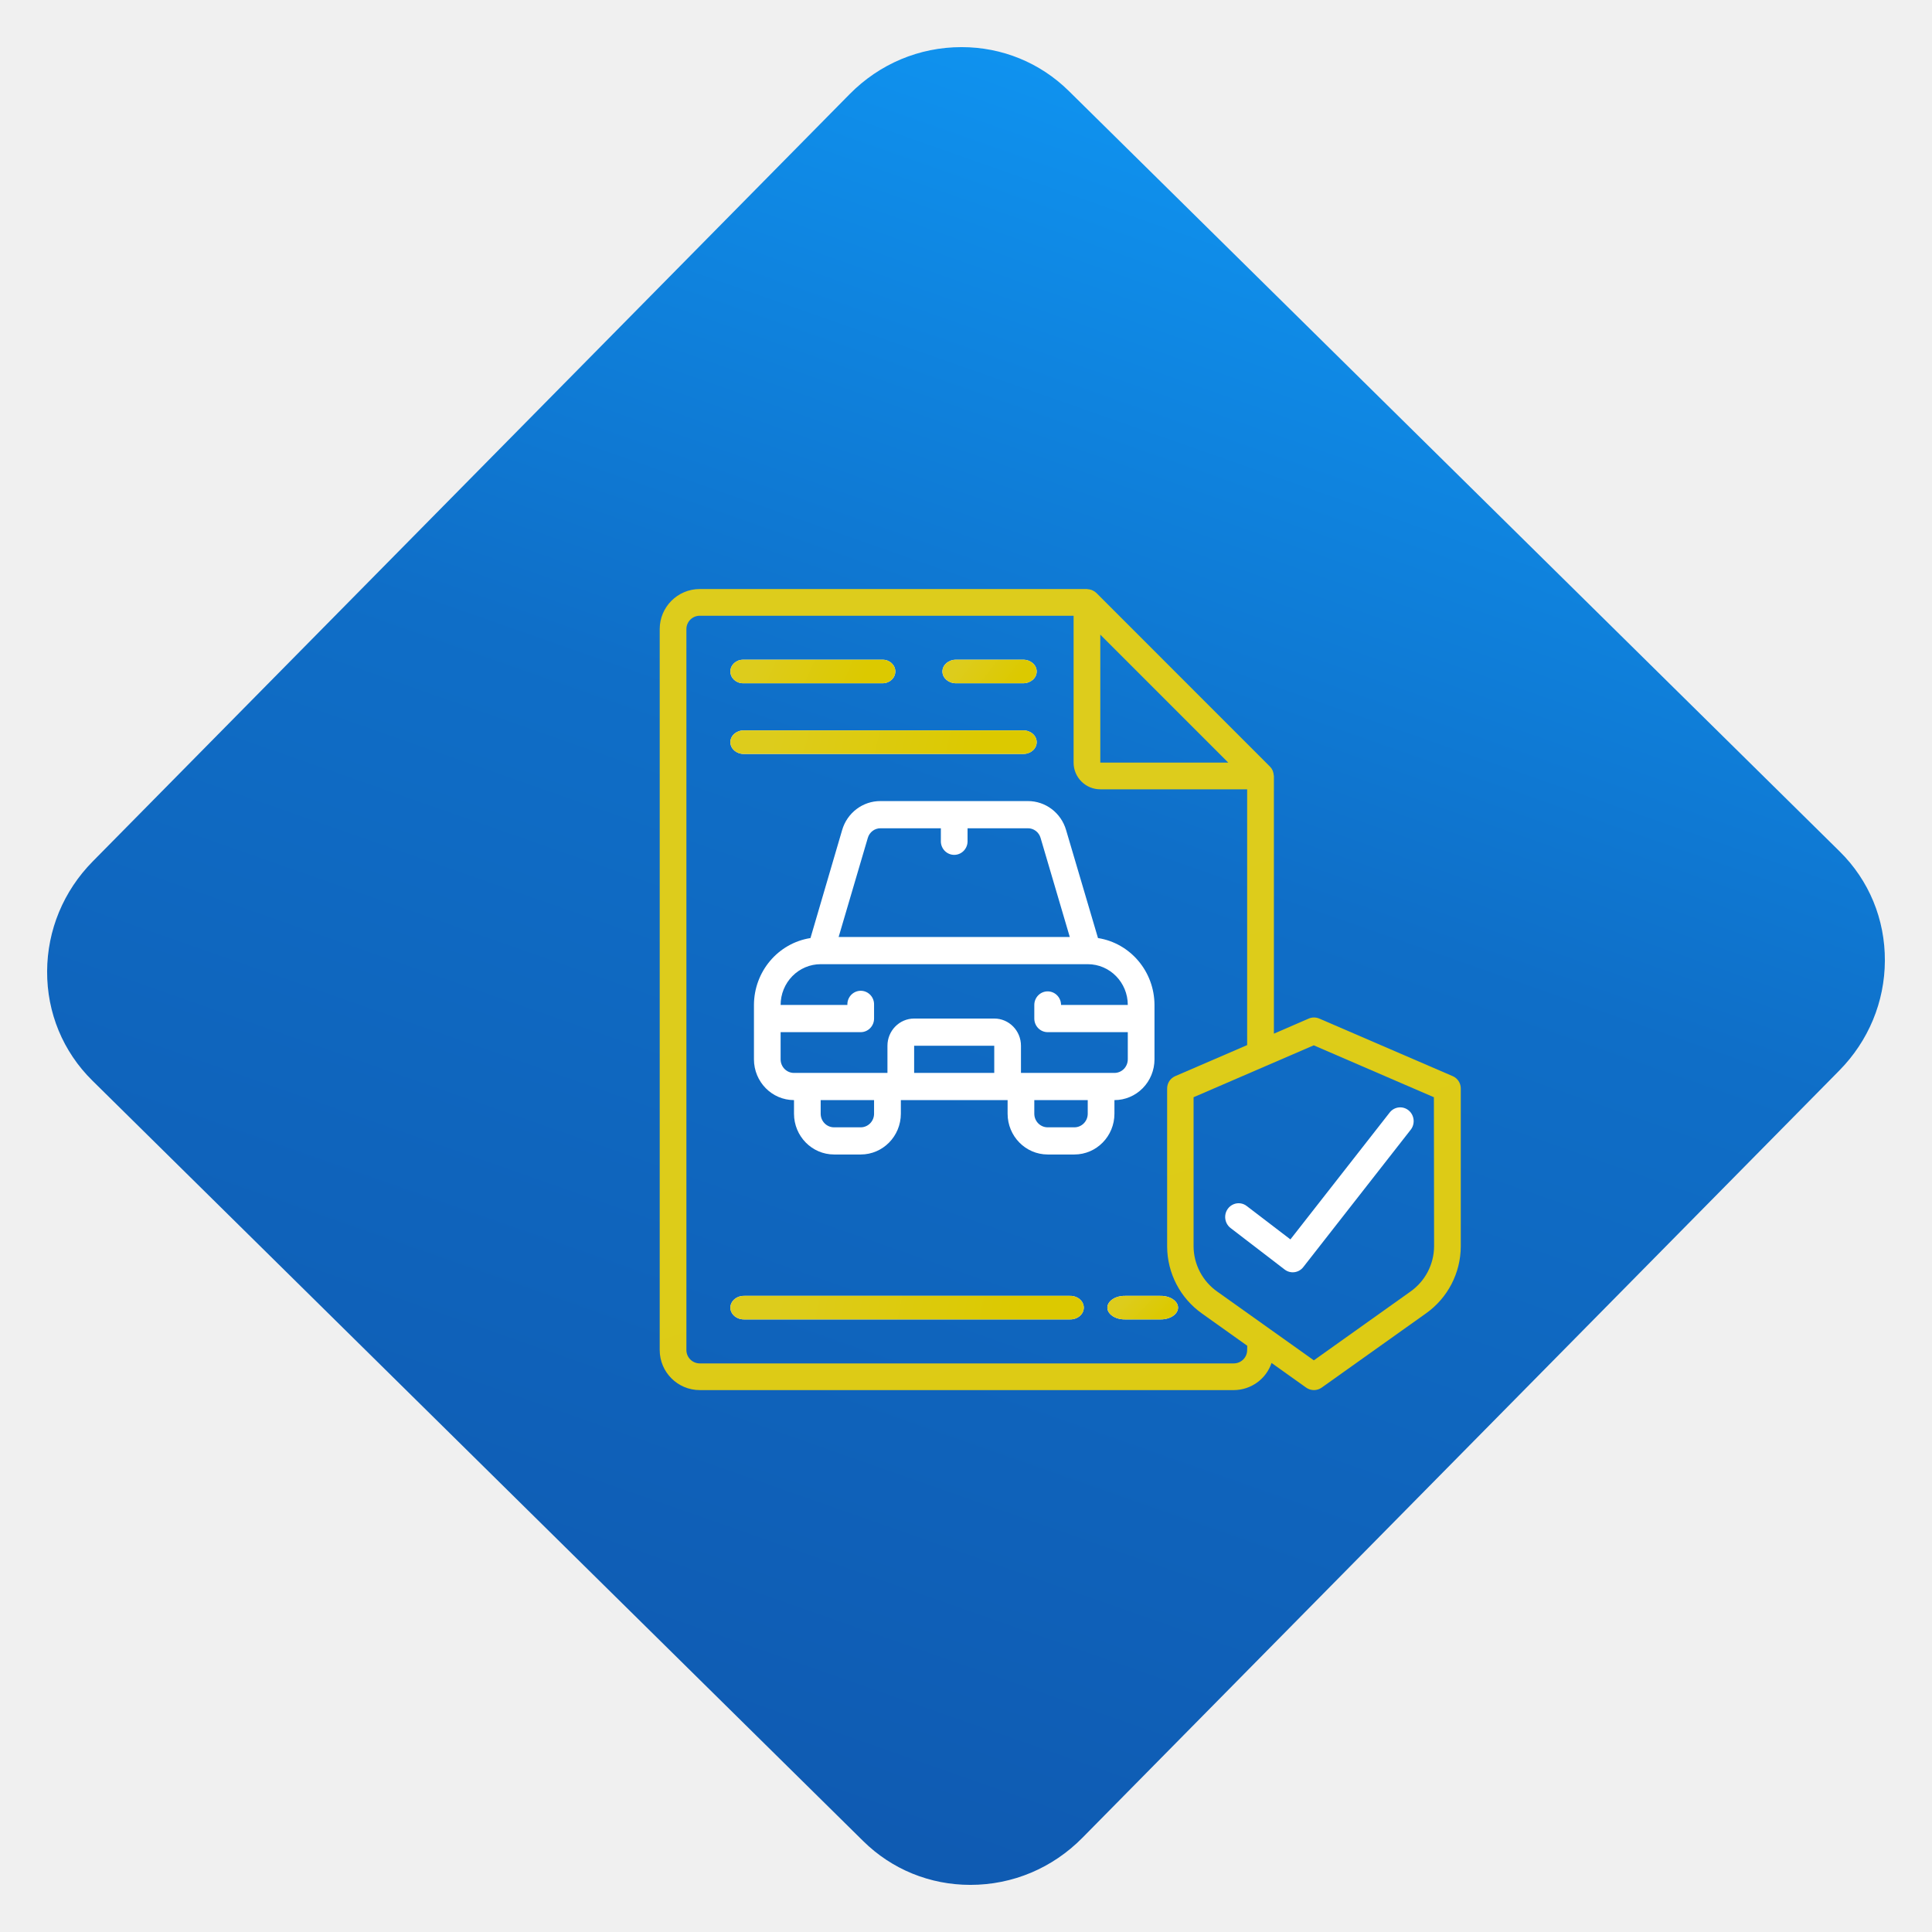
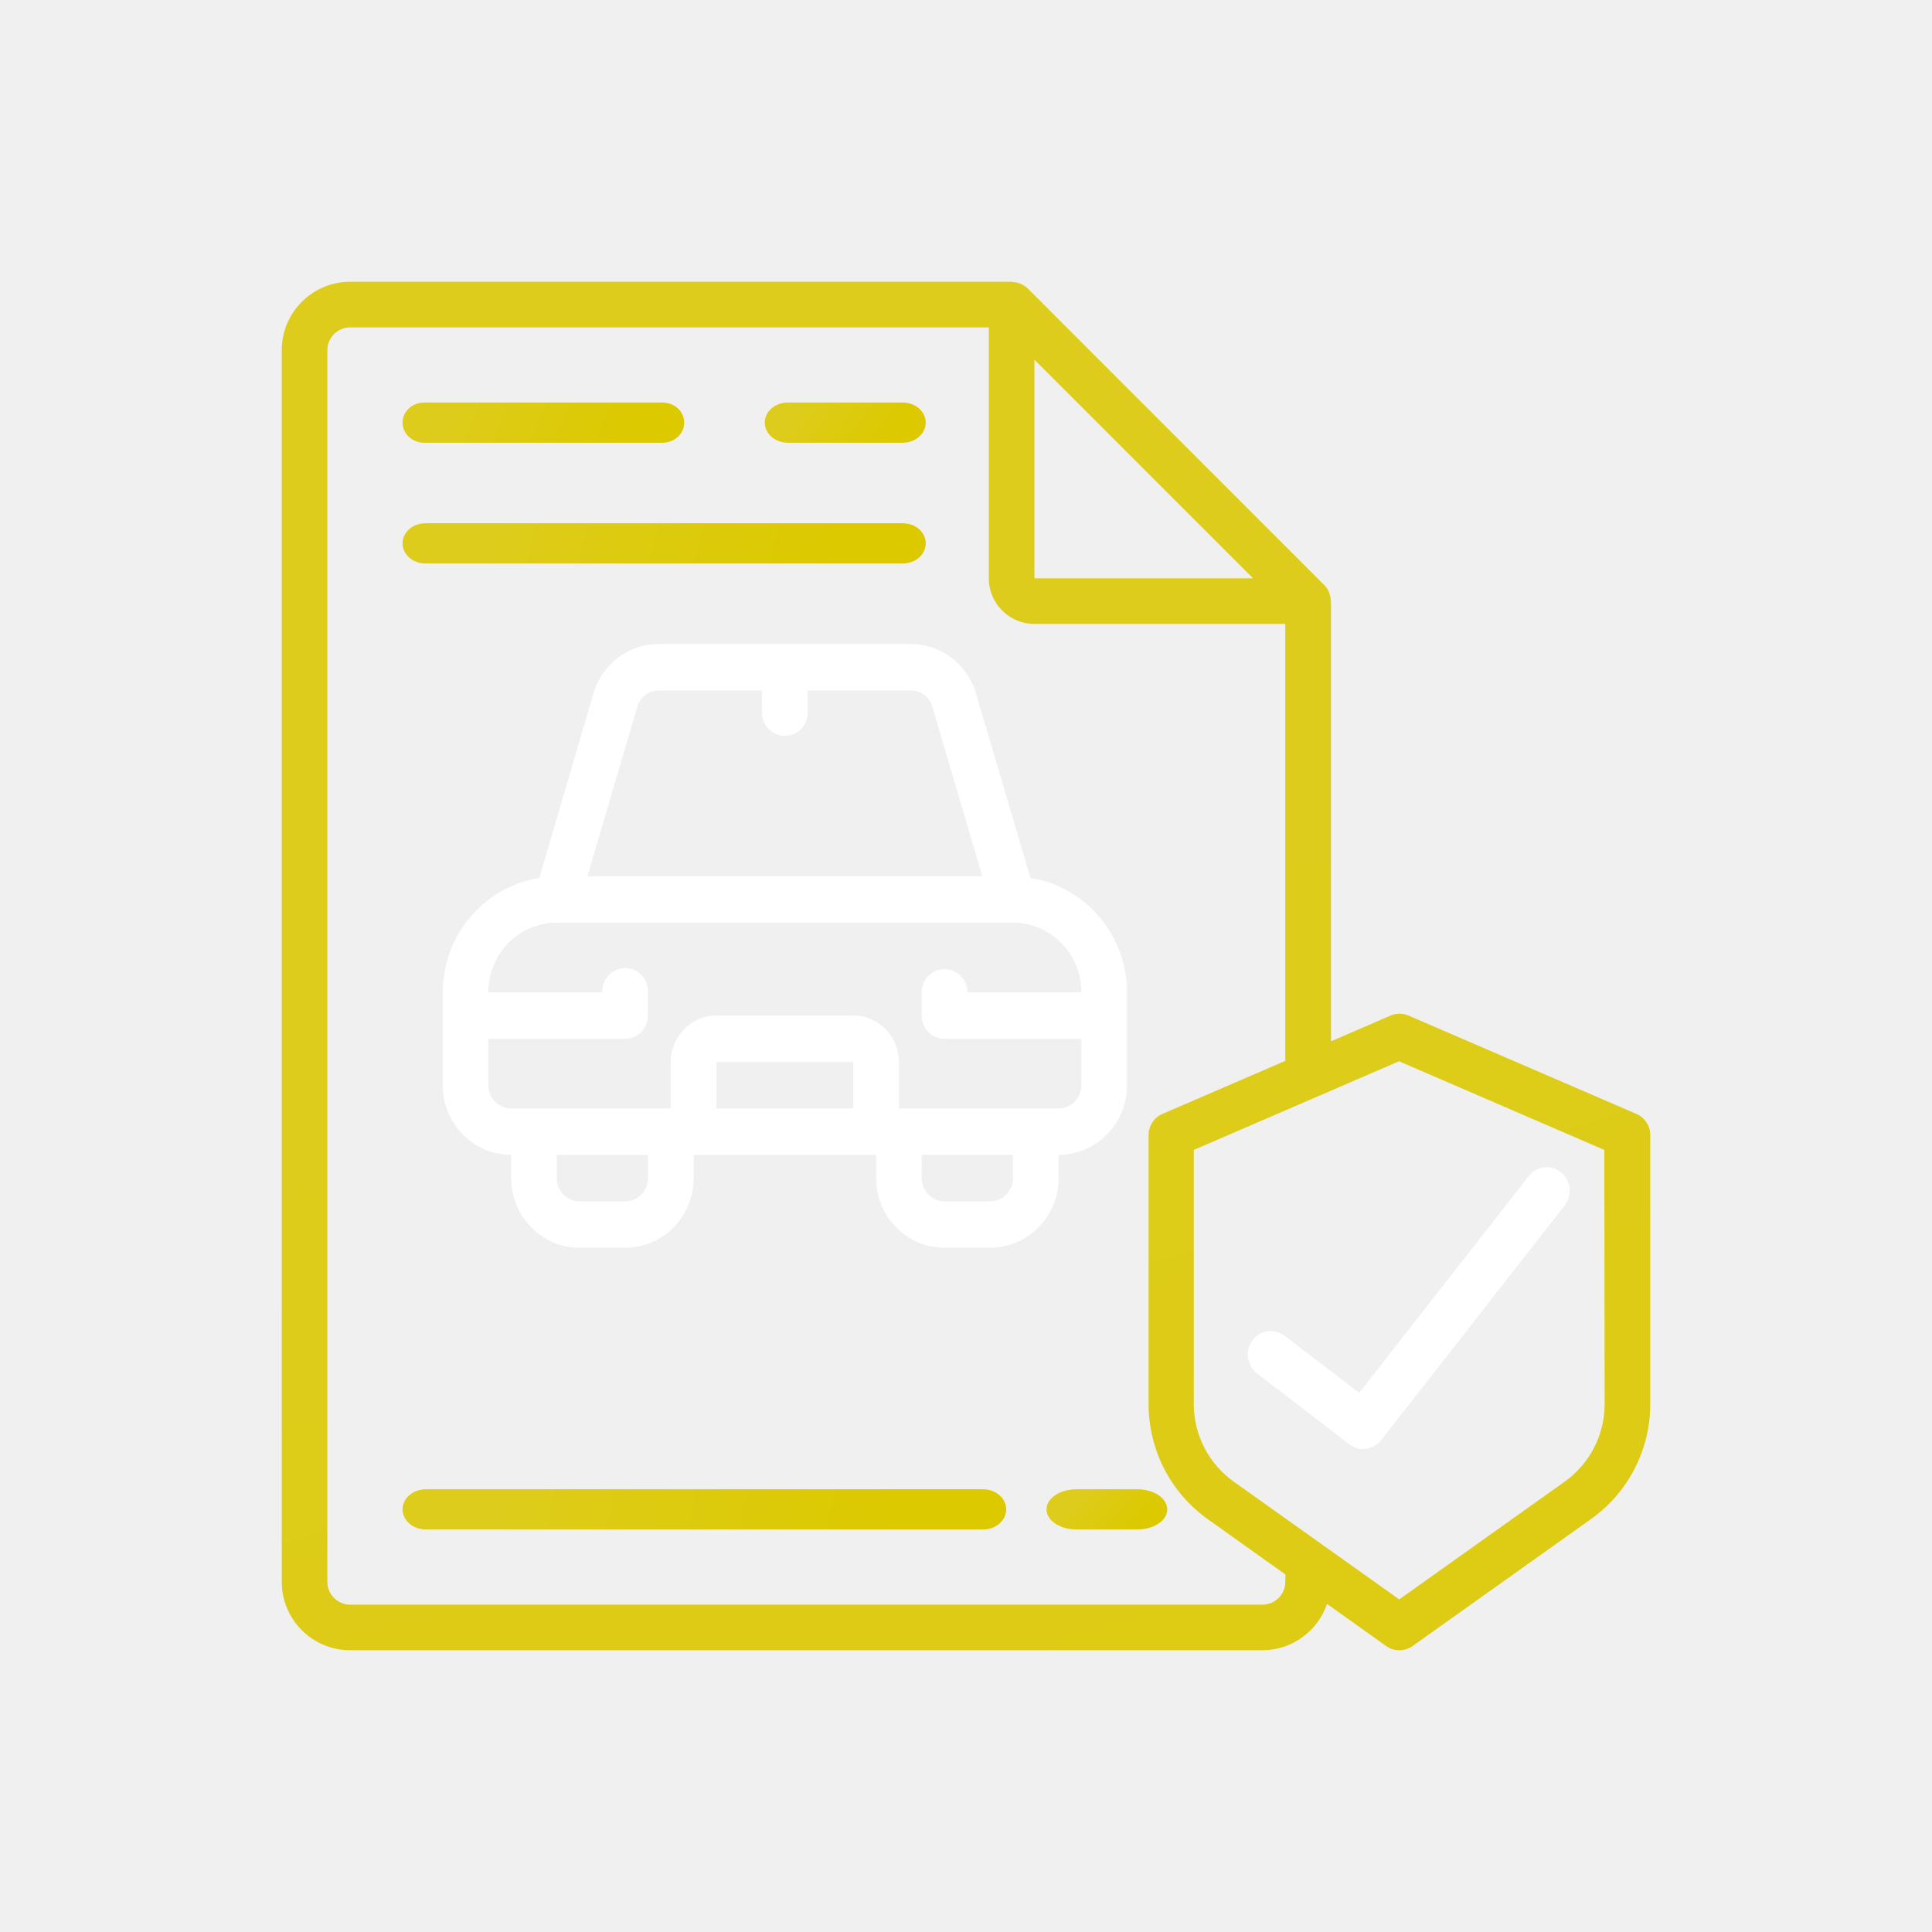
- <svg xmlns="http://www.w3.org/2000/svg" xmlns:xlink="http://www.w3.org/1999/xlink" width="82px" height="82px" viewBox="0 0 82 82" version="1.1">
+ <svg xmlns="http://www.w3.org/2000/svg" xmlns:xlink="http://www.w3.org/1999/xlink" width="48px" height="48px" viewBox="0 0 48 48" version="1.1">
  <defs>
-     <linearGradient x1="64.756%" y1="-13.274%" x2="24.936%" y2="100%" id="linearGradient-1">
-       <stop stop-color="#0FA1FF" offset="0%" />
-       <stop stop-color="#0F6EC7" offset="46.492%" />
-       <stop stop-color="#0F58AF" offset="100%" />
-     </linearGradient>
-     <linearGradient x1="13.394%" y1="50%" x2="82.502%" y2="263.811%" id="linearGradient-2">
+     <linearGradient x1="13.394%" y1="50%" x2="82.502%" y2="263.811%" id="linearGradient-1">
      <stop stop-color="#DDCC1C" offset="0%" />
      <stop stop-color="#DCC900" offset="100%" />
    </linearGradient>
-     <linearGradient x1="13.394%" y1="50%" x2="82.502%" y2="54.363%" id="linearGradient-3">
+     <linearGradient x1="13.394%" y1="50%" x2="82.502%" y2="54.363%" id="linearGradient-2">
      <stop stop-color="#DDCC1C" offset="0%" />
      <stop stop-color="#DCC900" offset="100%" />
    </linearGradient>
-     <path d="M3.539,4 L9.461,4 C9.759,4 10,3.776 10,3.5 C10,3.224 9.759,3 9.461,3 L3.539,3 C3.241,3 3,3.224 3,3.5 C3,3.776 3.241,4 3.539,4 Z" id="path-4" />
-     <linearGradient x1="13.394%" y1="50%" x2="82.502%" y2="63.363%" id="linearGradient-5">
+     <path d="M3.539,4 L9.461,4 C9.759,4 10,3.776 10,3.5 C10,3.224 9.759,3 9.461,3 L3.539,3 C3.241,3 3,3.224 3,3.5 C3,3.776 3.241,4 3.539,4 Z" id="path-3" />
+     <linearGradient x1="13.394%" y1="50%" x2="82.502%" y2="63.363%" id="linearGradient-4">
      <stop stop-color="#DDCC1C" offset="0%" />
      <stop stop-color="#DCC900" offset="100%" />
    </linearGradient>
-     <path d="M12.572,4 L15.428,4 C15.744,4 16,3.776 16,3.5 C16,3.224 15.744,3 15.428,3 L12.572,3 C12.256,3 12,3.224 12,3.5 C12,3.776 12.256,4 12.572,4 Z" id="path-6" />
-     <linearGradient x1="13.394%" y1="50%" x2="82.502%" y2="51.265%" id="linearGradient-7">
+     <path d="M12.572,4 L15.428,4 C15.744,4 16,3.776 16,3.5 C16,3.224 15.744,3 15.428,3 L12.572,3 C12.256,3 12,3.224 12,3.5 C12,3.776 12.256,4 12.572,4 Z" id="path-5" />
+     <linearGradient x1="13.394%" y1="50%" x2="82.502%" y2="51.265%" id="linearGradient-6">
      <stop stop-color="#DDCC1C" offset="0%" />
      <stop stop-color="#DCC900" offset="100%" />
    </linearGradient>
-     <path d="M3.566,7 L15.434,7 C15.747,7 16,6.776 16,6.5 C16,6.224 15.747,6 15.434,6 L3.566,6 C3.253,6 3,6.224 3,6.5 C3,6.776 3.253,7 3.566,7 Z" id="path-8" />
-     <linearGradient x1="13.394%" y1="50%" x2="82.502%" y2="50.95%" id="linearGradient-9">
+     <path d="M3.566,7 L15.434,7 C15.747,7 16,6.776 16,6.5 C16,6.224 15.747,6 15.434,6 L3.566,6 C3.253,6 3,6.224 3,6.5 C3,6.776 3.253,7 3.566,7 Z" id="path-7" />
+     <linearGradient x1="13.394%" y1="50%" x2="82.502%" y2="50.95%" id="linearGradient-8">
      <stop stop-color="#DDCC1C" offset="0%" />
      <stop stop-color="#DCC900" offset="100%" />
    </linearGradient>
-     <path d="M17.399,30 L3.601,30 C3.389,29.992 3.19,30.086 3.081,30.244 C2.973,30.402 2.973,30.598 3.081,30.756 C3.19,30.914 3.389,31.008 3.601,31 L17.399,31 C17.611,31.008 17.81,30.914 17.919,30.756 C18.027,30.598 18.027,30.402 17.919,30.244 C17.81,30.086 17.611,29.992 17.399,30 L17.399,30 Z" id="path-10" />
-     <linearGradient x1="13.394%" y1="50%" x2="82.502%" y2="73.757%" id="linearGradient-11">
+     <path d="M17.399,30 L3.601,30 C3.389,29.992 3.19,30.086 3.081,30.244 C2.973,30.402 2.973,30.598 3.081,30.756 C3.19,30.914 3.389,31.008 3.601,31 L17.399,31 C17.611,31.008 17.81,30.914 17.919,30.756 C18.027,30.598 18.027,30.402 17.919,30.244 C17.81,30.086 17.611,29.992 17.399,30 L17.399,30 Z" id="path-9" />
+     <linearGradient x1="13.394%" y1="50%" x2="82.502%" y2="73.757%" id="linearGradient-10">
      <stop stop-color="#DDCC1C" offset="0%" />
      <stop stop-color="#DCC900" offset="100%" />
    </linearGradient>
-     <path d="M21.233,30 L19.767,30 C19.497,29.992 19.242,30.086 19.104,30.244 C18.965,30.402 18.965,30.598 19.104,30.756 C19.242,30.914 19.497,31.008 19.767,31 L21.233,31 C21.503,31.008 21.758,30.914 21.896,30.756 C22.035,30.598 22.035,30.402 21.896,30.244 C21.758,30.086 21.503,29.992 21.233,30 Z" id="path-12" />
+     <path d="M21.233,30 L19.767,30 C19.497,29.992 19.242,30.086 19.104,30.244 C18.965,30.402 18.965,30.598 19.104,30.756 C19.242,30.914 19.497,31.008 19.767,31 L21.233,31 C21.503,31.008 21.758,30.914 21.896,30.756 C22.035,30.598 22.035,30.402 21.896,30.244 C21.758,30.086 21.503,29.992 21.233,30 Z" id="path-11" />
  </defs>
  <g id="Page-1" stroke="none" stroke-width="1" fill="none" fill-rule="evenodd">
-     <g id="Car-Finance-" transform="translate(2, 2)">
-       <g id="Car-Finance">
-         <path d="M39.186,78 C37.468,78 35.854,77.341 34.641,76.145 L1.919,43.863 C0.675,42.635 -0.008,40.988 0,39.226 C0.008,37.476 0.694,35.821 1.933,34.564 L34.059,1.998 C35.33,0.71 37.017,0 38.811,0 C40.529,0 42.142,0.66 43.358,1.856 L76.081,34.138 C77.327,35.366 78.008,37.014 78,38.776 C77.992,40.524 77.305,42.179 76.066,43.436 L43.94,76.002 C42.669,77.29 40.98,78 39.186,78 Z" id="Path" fill="url(#linearGradient-1)" />
-         <g id="Page-1" transform="translate(26, 23)" fill-rule="nonzero">
-           <path d="M33.664,20.678 L27.993,18.231 C27.85,18.17 27.688,18.17 27.546,18.231 L26.068,18.872 L26.068,7.934 C26.068,7.922 26.061,7.911 26.061,7.899 C26.058,7.848 26.047,7.798 26.03,7.749 C26.025,7.731 26.019,7.713 26.012,7.697 C25.985,7.637 25.947,7.582 25.9,7.536 L18.536,0.169 C18.488,0.122 18.432,0.084 18.37,0.057 C18.354,0.049 18.337,0.042 18.32,0.037 C18.27,0.02 18.218,0.009 18.165,0.007 C18.154,0.007 18.144,0 18.133,0 L1.7,0 C0.761,0.001 0,0.762 0,1.701 L0,32.3 C0.001,33.239 0.761,33.999 1.7,34 L24.367,34 C25.092,33.997 25.736,33.535 25.969,32.848 L27.438,33.895 C27.635,34.035 27.899,34.035 28.096,33.895 L32.523,30.744 C33.445,30.091 33.995,29.033 34,27.903 L34,21.192 C33.998,20.97 33.867,20.769 33.664,20.678 Z M18.7,1.936 L24.132,7.368 L18.7,7.368 L18.7,1.936 Z M24.933,32.3 C24.933,32.613 24.68,32.866 24.367,32.867 L1.7,32.867 C1.387,32.867 1.133,32.613 1.133,32.3 L1.133,1.701 C1.133,1.388 1.387,1.134 1.7,1.134 L17.567,1.134 L17.567,7.368 C17.567,7.994 18.074,8.501 18.7,8.501 L24.933,8.501 L24.933,19.357 L21.873,20.678 C21.668,20.77 21.537,20.973 21.537,21.198 L21.537,27.908 C21.543,29.039 22.093,30.097 23.016,30.75 L24.937,32.118 L24.933,32.3 Z M32.867,27.903 C32.861,28.667 32.486,29.381 31.86,29.821 L27.764,32.737 L23.666,29.821 C23.04,29.382 22.665,28.667 22.659,27.903 L22.659,21.57 L25.7,20.256 L25.724,20.246 L27.759,19.367 L32.859,21.57 L32.867,27.903 Z" id="Shape" fill="url(#linearGradient-2)" />
-           <path d="M24.927,26.196 C24.764,26.063 24.544,26.032 24.352,26.114 C24.16,26.195 24.026,26.377 24.003,26.589 C23.981,26.8 24.072,27.008 24.242,27.131 L26.525,28.883 C26.772,29.073 27.122,29.027 27.314,28.781 L31.883,22.939 C32.071,22.687 32.028,22.327 31.786,22.128 C31.544,21.93 31.191,21.965 30.991,22.208 L26.769,27.604 L24.927,26.196 Z" id="Path" fill="#FFFFFF" />
-           <path d="M21,17.654 C20.996,16.236 19.979,15.031 18.602,14.814 L17.249,10.233 C17.037,9.499 16.373,8.996 15.621,9 L9.376,9 C8.622,8.994 7.955,9.497 7.742,10.233 L6.399,14.814 C5.022,15.031 4.005,16.235 4,17.654 L4,19.961 C4.001,20.917 4.761,21.691 5.7,21.692 L5.7,22.269 C5.701,23.225 6.462,23.999 7.4,24 L8.535,24 C9.473,23.999 10.234,23.225 10.235,22.269 L10.235,21.692 L14.766,21.692 L14.766,22.269 C14.767,23.225 15.528,23.999 16.466,24 L17.6,24 C18.539,24 19.3,23.225 19.3,22.269 L19.3,21.692 C19.751,21.692 20.183,21.51 20.502,21.185 C20.821,20.861 21,20.42 21,19.961 L21,17.654 Z M8.832,10.565 C8.902,10.319 9.124,10.151 9.376,10.154 L11.933,10.154 L11.933,10.731 C11.946,11.039 12.196,11.283 12.499,11.283 C12.803,11.283 13.053,11.039 13.066,10.731 L13.066,10.154 L15.623,10.154 C15.874,10.151 16.096,10.319 16.166,10.565 L17.405,14.769 L7.594,14.769 L8.832,10.565 Z M9.098,22.269 C9.098,22.588 8.845,22.846 8.532,22.847 L7.398,22.847 C7.085,22.846 6.832,22.588 6.832,22.269 L6.832,21.692 L9.098,21.692 L9.098,22.269 Z M10.799,20.538 L10.799,19.385 L14.199,19.385 L14.199,20.538 L10.799,20.538 Z M18.167,22.269 C18.167,22.588 17.913,22.847 17.6,22.847 L16.466,22.847 C16.153,22.847 15.899,22.588 15.899,22.269 L15.899,21.692 L18.167,21.692 L18.167,22.269 Z M19.3,20.538 L15.333,20.538 L15.333,19.385 C15.333,18.747 14.826,18.23 14.199,18.23 L10.799,18.23 C10.173,18.231 9.666,18.748 9.666,19.385 L9.666,20.538 L5.698,20.538 C5.385,20.538 5.132,20.279 5.132,19.961 L5.132,18.808 L8.532,18.808 C8.845,18.807 9.098,18.549 9.098,18.23 L9.098,17.654 C9.108,17.442 9.002,17.242 8.823,17.133 C8.644,17.024 8.42,17.024 8.241,17.133 C8.062,17.242 7.956,17.442 7.965,17.654 L5.132,17.654 C5.132,17.195 5.311,16.755 5.63,16.43 C5.949,16.105 6.381,15.923 6.832,15.923 L18.167,15.923 C19.106,15.923 19.867,16.698 19.867,17.654 L17.034,17.654 C17.034,17.335 16.78,17.077 16.466,17.077 C16.153,17.077 15.899,17.335 15.899,17.654 L15.899,18.23 C15.899,18.549 16.153,18.808 16.466,18.808 L19.867,18.808 L19.867,19.961 C19.867,20.114 19.807,20.261 19.701,20.369 C19.594,20.478 19.45,20.538 19.3,20.538 L19.3,20.538 Z" id="Shape" fill="#FFFFFF" />
-           <g id="Path">
-             <use fill="#FFFFFF" xlink:href="#path-4" />
-             <use fill="url(#linearGradient-3)" xlink:href="#path-4" />
-           </g>
-           <g id="Path">
-             <use fill="#FFFFFF" xlink:href="#path-6" />
-             <use fill="url(#linearGradient-5)" xlink:href="#path-6" />
-           </g>
-           <g id="Path">
-             <use fill="#FFFFFF" xlink:href="#path-8" />
-             <use fill="url(#linearGradient-7)" xlink:href="#path-8" />
-           </g>
-           <g id="Path">
-             <use fill="#FFFFFF" xlink:href="#path-10" />
-             <use fill="url(#linearGradient-9)" xlink:href="#path-10" />
-           </g>
-           <g id="Path">
-             <use fill="#FFFFFF" xlink:href="#path-12" />
-             <use fill="url(#linearGradient-11)" xlink:href="#path-12" />
-           </g>
+     <g id="Car-Finance-">
+       <rect id="Rectangle" fill-opacity="0" fill="#D8D8D8" x="0" y="0" width="48" height="48" />
+       <g id="Page-1" transform="translate(7, 7)" fill-rule="nonzero">
+         <path d="M33.664,20.678 L27.993,18.231 C27.85,18.17 27.688,18.17 27.546,18.231 L26.068,18.872 L26.068,7.934 C26.068,7.922 26.061,7.911 26.061,7.899 C26.058,7.848 26.047,7.798 26.03,7.749 C26.025,7.731 26.019,7.713 26.012,7.697 C25.985,7.637 25.947,7.582 25.9,7.536 L18.536,0.169 C18.488,0.122 18.432,0.084 18.37,0.057 C18.354,0.049 18.337,0.042 18.32,0.037 C18.27,0.02 18.218,0.009 18.165,0.007 C18.154,0.007 18.144,0 18.133,0 L1.7,0 C0.761,0.001 0,0.762 0,1.701 L0,32.3 C0.001,33.239 0.761,33.999 1.7,34 L24.367,34 C25.092,33.997 25.736,33.535 25.969,32.848 L27.438,33.895 C27.635,34.035 27.899,34.035 28.096,33.895 L32.523,30.744 C33.445,30.091 33.995,29.033 34,27.903 L34,21.192 C33.998,20.97 33.867,20.769 33.664,20.678 Z M18.7,1.936 L24.132,7.368 L18.7,7.368 L18.7,1.936 Z M24.933,32.3 C24.933,32.613 24.68,32.866 24.367,32.867 L1.7,32.867 C1.387,32.867 1.133,32.613 1.133,32.3 L1.133,1.701 C1.133,1.388 1.387,1.134 1.7,1.134 L17.567,1.134 L17.567,7.368 C17.567,7.994 18.074,8.501 18.7,8.501 L24.933,8.501 L24.933,19.357 L21.873,20.678 C21.668,20.77 21.537,20.973 21.537,21.198 L21.537,27.908 C21.543,29.039 22.093,30.097 23.016,30.75 L24.937,32.118 L24.933,32.3 Z M32.867,27.903 C32.861,28.667 32.486,29.381 31.86,29.821 L27.764,32.737 L23.666,29.821 C23.04,29.382 22.665,28.667 22.659,27.903 L22.659,21.57 L25.7,20.256 L25.724,20.246 L27.759,19.367 L32.859,21.57 L32.867,27.903 Z" id="Shape" fill="url(#linearGradient-1)" />
+         <path d="M24.927,26.196 C24.764,26.063 24.544,26.032 24.352,26.114 C24.16,26.195 24.026,26.377 24.003,26.589 C23.981,26.8 24.072,27.008 24.242,27.131 L26.525,28.883 C26.772,29.073 27.122,29.027 27.314,28.781 L31.883,22.939 C32.071,22.687 32.028,22.327 31.786,22.128 C31.544,21.93 31.191,21.965 30.991,22.208 L26.769,27.604 L24.927,26.196 Z" id="Path" fill="#FFFFFF" />
+         <path d="M21,17.654 C20.996,16.236 19.979,15.031 18.602,14.814 L17.249,10.233 C17.037,9.499 16.373,8.996 15.621,9 L9.376,9 C8.622,8.994 7.955,9.497 7.742,10.233 L6.399,14.814 C5.022,15.031 4.005,16.235 4,17.654 L4,19.961 C4.001,20.917 4.761,21.691 5.7,21.692 L5.7,22.269 C5.701,23.225 6.462,23.999 7.4,24 L8.535,24 C9.473,23.999 10.234,23.225 10.235,22.269 L10.235,21.692 L14.766,21.692 L14.766,22.269 C14.767,23.225 15.528,23.999 16.466,24 L17.6,24 C18.539,24 19.3,23.225 19.3,22.269 L19.3,21.692 C19.751,21.692 20.183,21.51 20.502,21.185 C20.821,20.861 21,20.42 21,19.961 L21,17.654 Z M8.832,10.565 C8.902,10.319 9.124,10.151 9.376,10.154 L11.933,10.154 L11.933,10.731 C11.946,11.039 12.196,11.283 12.499,11.283 C12.803,11.283 13.053,11.039 13.066,10.731 L13.066,10.154 L15.623,10.154 C15.874,10.151 16.096,10.319 16.166,10.565 L17.405,14.769 L7.594,14.769 L8.832,10.565 Z M9.098,22.269 C9.098,22.588 8.845,22.846 8.532,22.847 L7.398,22.847 C7.085,22.846 6.832,22.588 6.832,22.269 L6.832,21.692 L9.098,21.692 L9.098,22.269 Z M10.799,20.538 L10.799,19.385 L14.199,19.385 L14.199,20.538 L10.799,20.538 Z M18.167,22.269 C18.167,22.588 17.913,22.847 17.6,22.847 L16.466,22.847 C16.153,22.847 15.899,22.588 15.899,22.269 L15.899,21.692 L18.167,21.692 L18.167,22.269 Z M19.3,20.538 L15.333,20.538 L15.333,19.385 C15.333,18.747 14.826,18.23 14.199,18.23 L10.799,18.23 C10.173,18.231 9.666,18.748 9.666,19.385 L9.666,20.538 L5.698,20.538 C5.385,20.538 5.132,20.279 5.132,19.961 L5.132,18.808 L8.532,18.808 C8.845,18.807 9.098,18.549 9.098,18.23 L9.098,17.654 C9.108,17.442 9.002,17.242 8.823,17.133 C8.644,17.024 8.42,17.024 8.241,17.133 C8.062,17.242 7.956,17.442 7.965,17.654 L5.132,17.654 C5.132,17.195 5.311,16.755 5.63,16.43 C5.949,16.105 6.381,15.923 6.832,15.923 L18.167,15.923 C19.106,15.923 19.867,16.698 19.867,17.654 L17.034,17.654 C17.034,17.335 16.78,17.077 16.466,17.077 C16.153,17.077 15.899,17.335 15.899,17.654 L15.899,18.23 C15.899,18.549 16.153,18.808 16.466,18.808 L19.867,18.808 L19.867,19.961 C19.867,20.114 19.807,20.261 19.701,20.369 C19.594,20.478 19.45,20.538 19.3,20.538 L19.3,20.538 Z" id="Shape" fill="#FFFFFF" />
+         <g id="Path">
+           <use fill="#FFFFFF" xlink:href="#path-3" />
+           <use fill="url(#linearGradient-2)" xlink:href="#path-3" />
+         </g>
+         <g id="Path">
+           <use fill="#FFFFFF" xlink:href="#path-5" />
+           <use fill="url(#linearGradient-4)" xlink:href="#path-5" />
+         </g>
+         <g id="Path">
+           <use fill="#FFFFFF" xlink:href="#path-7" />
+           <use fill="url(#linearGradient-6)" xlink:href="#path-7" />
+         </g>
+         <g id="Path">
+           <use fill="#FFFFFF" xlink:href="#path-9" />
+           <use fill="url(#linearGradient-8)" xlink:href="#path-9" />
+         </g>
+         <g id="Path">
+           <use fill="#FFFFFF" xlink:href="#path-11" />
+           <use fill="url(#linearGradient-10)" xlink:href="#path-11" />
        </g>
      </g>
    </g>
  </g>
</svg>
